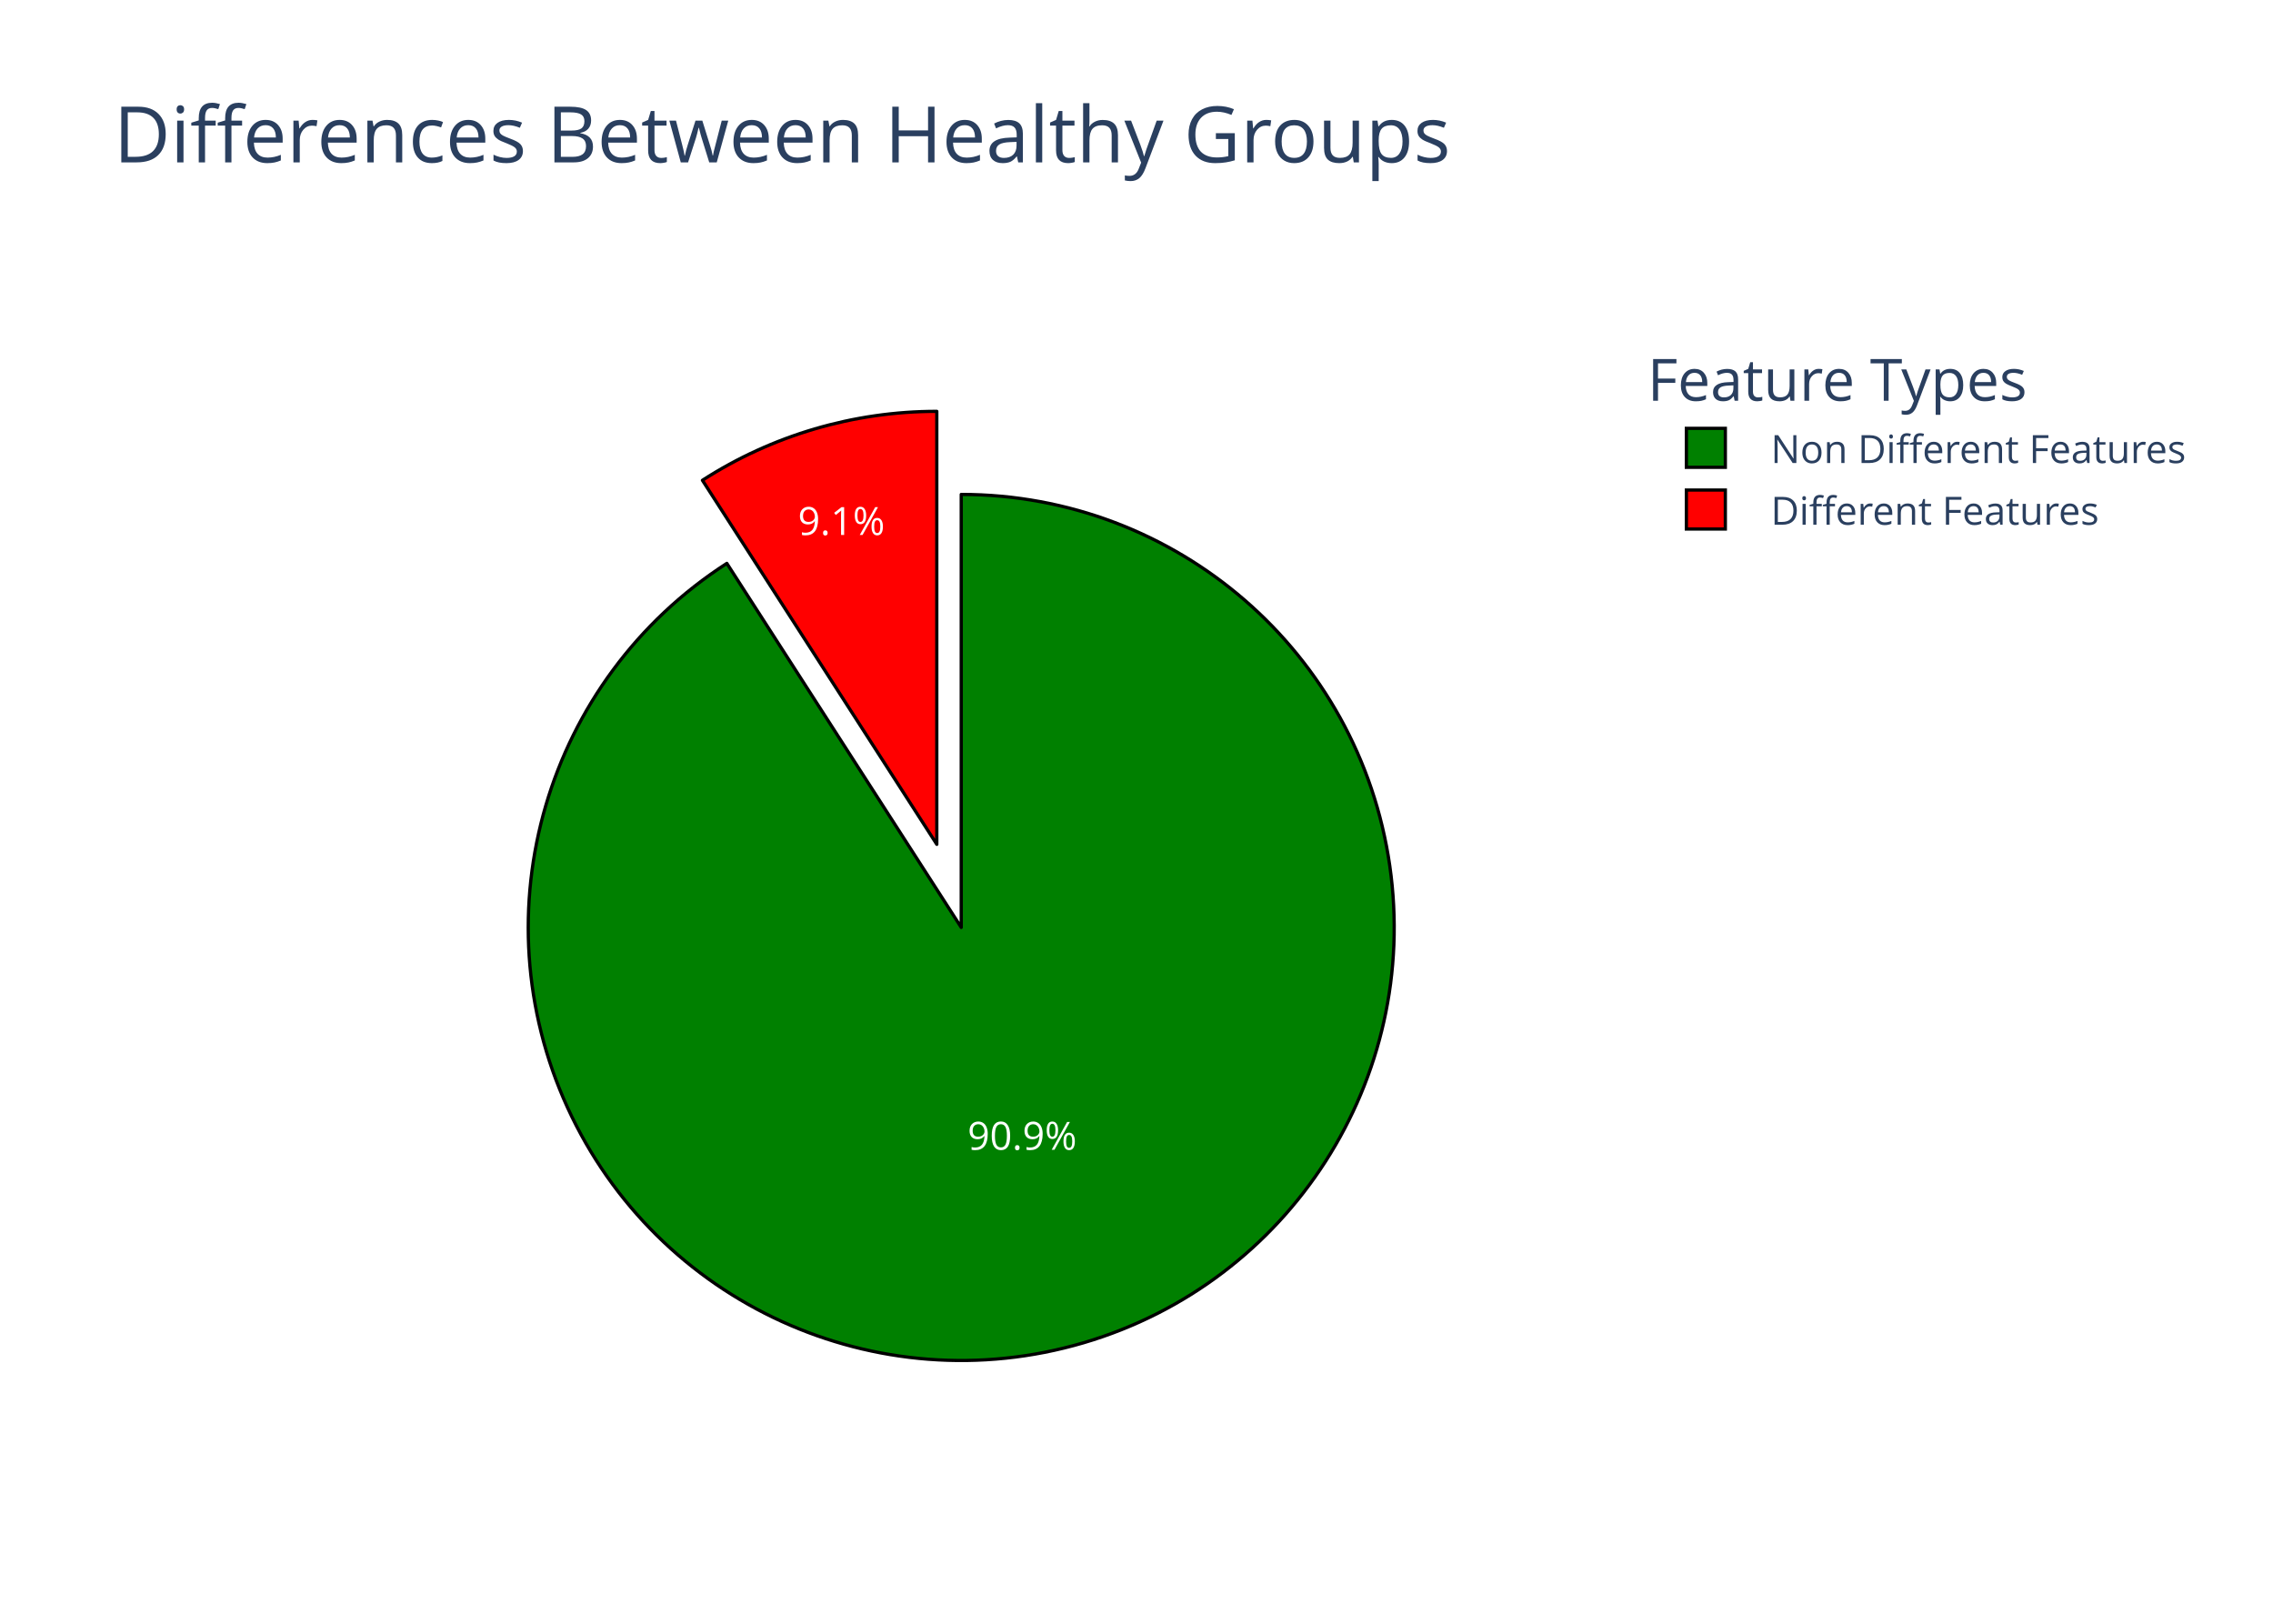
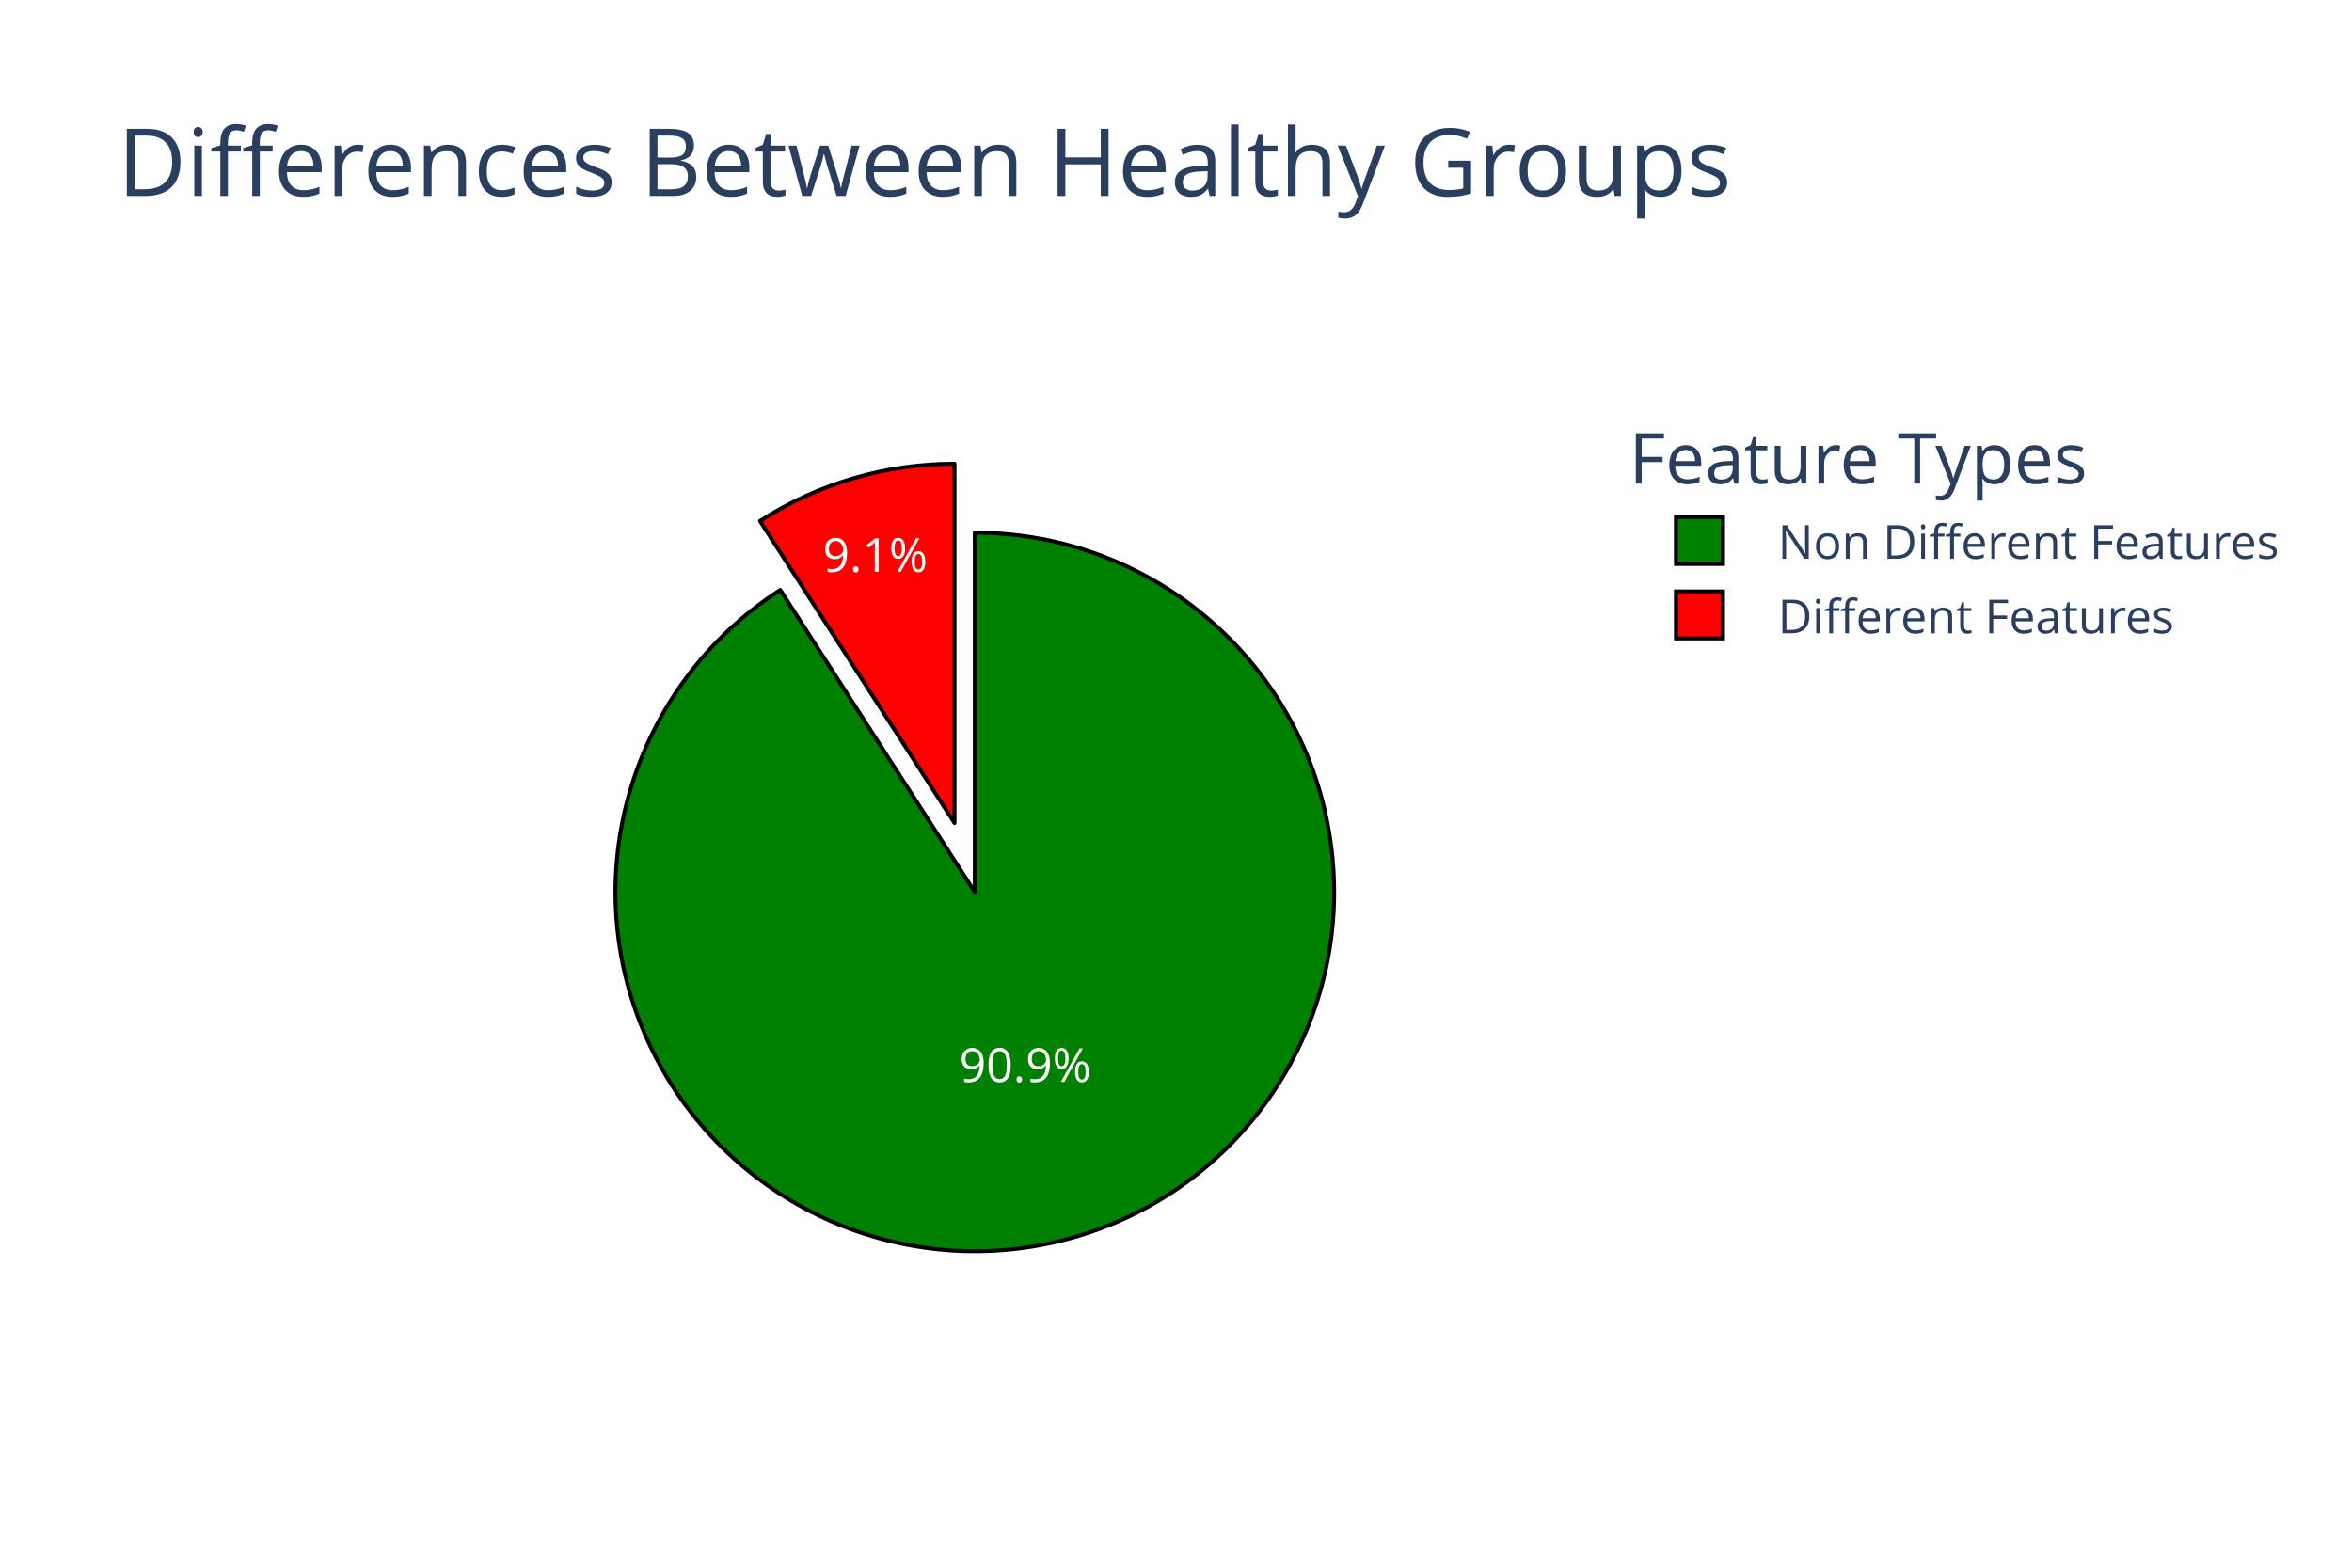
- <svg xmlns="http://www.w3.org/2000/svg" class="main-svg" width="700" height="500" style="" viewBox="0 0 700 500">
-   <rect x="0" y="0" width="700" height="500" style="fill: rgb(255, 255, 255); fill-opacity: 1;" />
-   <defs id="defs-df35e0">
+ <svg xmlns="http://www.w3.org/2000/svg" class="main-svg" width="600" height="400" style="" viewBox="0 0 600 400">
+   <rect x="0" y="0" width="600" height="400" style="fill: rgb(255, 255, 255); fill-opacity: 1;" />
+   <defs id="defs-b4b712">
    <g class="clips" />
    <g class="gradients" />
    <g class="patterns" />
  </defs>
  <g class="bglayer" />
  <g class="layer-below">
    <g class="imagelayer" />
    <g class="shapelayer" />
  </g>
  <g class="cartesianlayer" />
  <g class="polarlayer" />
  <g class="smithlayer" />
  <g class="ternarylayer" />
  <g class="geolayer" />
  <g class="funnelarealayer" />
  <g class="pielayer">
    <g class="trace" stroke-linejoin="round" style="opacity: 1;">
      <g class="slice">
-         <path class="surface" d="M296.024,285.583l0,-133.333a133.333,133.333 0 1 1 -72.181,21.228Z" style="pointer-events: none; fill: rgb(0, 128, 0); fill-opacity: 1; stroke-width: 1; stroke: rgb(0, 0, 0); stroke-opacity: 1;" />
+         <path class="surface" d="M248.673,227.589l0,-91.667a91.667,91.667 0 1 1 -49.624,14.594Z" style="pointer-events: none; fill: rgb(0, 128, 0); fill-opacity: 1; stroke-width: 1; stroke: rgb(0, 0, 0); stroke-opacity: 1;" />
        <g class="slicetext">
-           <text data-notex="1" class="slicetext" transform="translate(314.7932,354.0415)" text-anchor="middle" x="0" y="0" style="font-family: 'Open Sans', verdana, arial, sans-serif; font-size: 12px; fill: rgb(255, 255, 255); fill-opacity: 1; white-space: pre;">90.9%</text>
+           <text data-notex="1" class="slicetext" transform="translate(261.5416,276.0598)" text-anchor="middle" x="0" y="0" style="font-family: 'Open Sans', verdana, arial, sans-serif; font-size: 12px; fill: rgb(255, 255, 255); fill-opacity: 1; white-space: pre;">90.9%</text>
        </g>
      </g>
      <g class="slice">
-         <path class="surface" d="M288.5,260l-72.181,-112.106a133.333,133.333 0 0 1 72.181,-21.228Z" style="pointer-events: none; fill: rgb(255, 0, 0); fill-opacity: 1; stroke-width: 1; stroke: rgb(0, 0, 0); stroke-opacity: 1;" />
+         <path class="surface" d="M243.5,210l-49.624,-77.073a91.667,91.667 0 0 1 49.624,-14.594Z" style="pointer-events: none; fill: rgb(255, 0, 0); fill-opacity: 1; stroke-width: 1; stroke: rgb(0, 0, 0); stroke-opacity: 1;" />
        <g class="slicetext">
-           <text data-notex="1" class="slicetext" transform="translate(259.1213,164.7323)" text-anchor="middle" x="0" y="0" style="font-family: 'Open Sans', verdana, arial, sans-serif; font-size: 12px; fill: rgb(255, 255, 255); fill-opacity: 1; white-space: pre;">9.1%</text>
+           <text data-notex="1" class="slicetext" transform="translate(223.2658,145.9097)" text-anchor="middle" x="0" y="0" style="font-family: 'Open Sans', verdana, arial, sans-serif; font-size: 12px; fill: rgb(255, 255, 255); fill-opacity: 1; white-space: pre;">9.1%</text>
        </g>
      </g>
    </g>
  </g>
  <g class="iciclelayer" />
  <g class="treemaplayer" />
  <g class="sunburstlayer" />
  <g class="glimages" />
-   <defs id="topdefs-df35e0">
+   <defs id="topdefs-b4b712">
    <g class="clips" />
-     <clipPath id="legenddf35e0">
-       <rect width="183" height="72" x="0" y="0" />
+     <clipPath id="legendb4b712">
+       <rect width="174" height="72" x="0" y="0" />
    </clipPath>
  </defs>
  <g class="layer-above">
    <g class="imagelayer" />
    <g class="shapelayer" />
  </g>
  <g class="infolayer">
-     <g class="legend" pointer-events="all" transform="translate(505.34,100)">
-       <rect class="bg" shape-rendering="crispEdges" style="stroke: rgb(68, 68, 68); stroke-opacity: 1; fill: rgb(255, 255, 255); fill-opacity: 1; stroke-width: 0px;" width="183" height="72" x="0" y="0" />
-       <g class="scrollbox" transform="" clip-path="url(#legenddf35e0)">
+     <g class="legend" pointer-events="all" transform="translate(413.54,100)">
+       <rect class="bg" shape-rendering="crispEdges" style="stroke: rgb(68, 68, 68); stroke-opacity: 1; fill: rgb(255, 255, 255); fill-opacity: 1; stroke-width: 0px;" width="174" height="72" x="0" y="0" />
+       <g class="scrollbox" transform="" clip-path="url(#legendb4b712)">
        <text class="legendtitletext" text-anchor="start" x="2" y="23.4" style="font-family: 'Open Sans', verdana, arial, sans-serif; font-size: 18px; fill: rgb(42, 63, 95); fill-opacity: 1; white-space: pre;">Feature Types</text>
        <g class="groups">
          <g class="traces" transform="translate(0,37.9)" style="opacity: 1;">
            <text class="legendtext" text-anchor="start" x="40" y="4.68" style="font-family: 'Open Sans', verdana, arial, sans-serif; font-size: 12px; fill: rgb(42, 63, 95); fill-opacity: 1; white-space: pre;">Non Different Features</text>
            <g class="layers" style="opacity: 1;">
              <g class="legendfill" />
              <g class="legendlines" />
              <g class="legendsymbols">
                <g class="legendpoints">
                  <path class="legendpie" d="M6,6H-6V-6H6Z" transform="translate(20,0)" style="fill: rgb(0, 128, 0); fill-opacity: 1; stroke-width: 1; stroke: rgb(0, 0, 0); stroke-opacity: 1;" />
                </g>
              </g>
            </g>
-             <rect class="legendtoggle" x="0" y="-9.5" width="177.559" height="19" style="fill: rgb(0, 0, 0); fill-opacity: 0;" />
+             <rect class="legendtoggle" x="0" y="-9.5" width="168.625" height="19" style="fill: rgb(0, 0, 0); fill-opacity: 0;" />
          </g>
          <g class="traces" transform="translate(0,56.9)" style="opacity: 1;">
            <text class="legendtext" text-anchor="start" x="40" y="4.68" style="font-family: 'Open Sans', verdana, arial, sans-serif; font-size: 12px; fill: rgb(42, 63, 95); fill-opacity: 1; white-space: pre;">Different Features</text>
            <g class="layers" style="opacity: 1;">
              <g class="legendfill" />
              <g class="legendlines" />
              <g class="legendsymbols">
                <g class="legendpoints">
                  <path class="legendpie" d="M6,6H-6V-6H6Z" transform="translate(20,0)" style="fill: rgb(255, 0, 0); fill-opacity: 1; stroke-width: 1; stroke: rgb(0, 0, 0); stroke-opacity: 1;" />
                </g>
              </g>
            </g>
-             <rect class="legendtoggle" x="0" y="-9.5" width="177.559" height="19" style="fill: rgb(0, 0, 0); fill-opacity: 0;" />
+             <rect class="legendtoggle" x="0" y="-9.5" width="168.625" height="19" style="fill: rgb(0, 0, 0); fill-opacity: 0;" />
          </g>
        </g>
      </g>
      <rect class="scrollbar" rx="20" ry="3" width="0" height="0" style="fill: rgb(128, 139, 164); fill-opacity: 1;" x="0" y="0" />
    </g>
    <g class="g-gtitle">
-       <text class="gtitle" x="35" y="50" text-anchor="start" dy="0em" style="opacity: 1; font-family: 'Open Sans', verdana, arial, sans-serif; font-size: 24px; fill: rgb(42, 63, 95); fill-opacity: 1; white-space: pre;">Differences Between Healthy Groups</text>
+       <text class="gtitle" x="30" y="50" text-anchor="start" dy="0em" style="opacity: 1; font-family: 'Open Sans', verdana, arial, sans-serif; font-size: 24px; fill: rgb(42, 63, 95); fill-opacity: 1; white-space: pre;">Differences Between Healthy Groups</text>
    </g>
  </g>
</svg>
